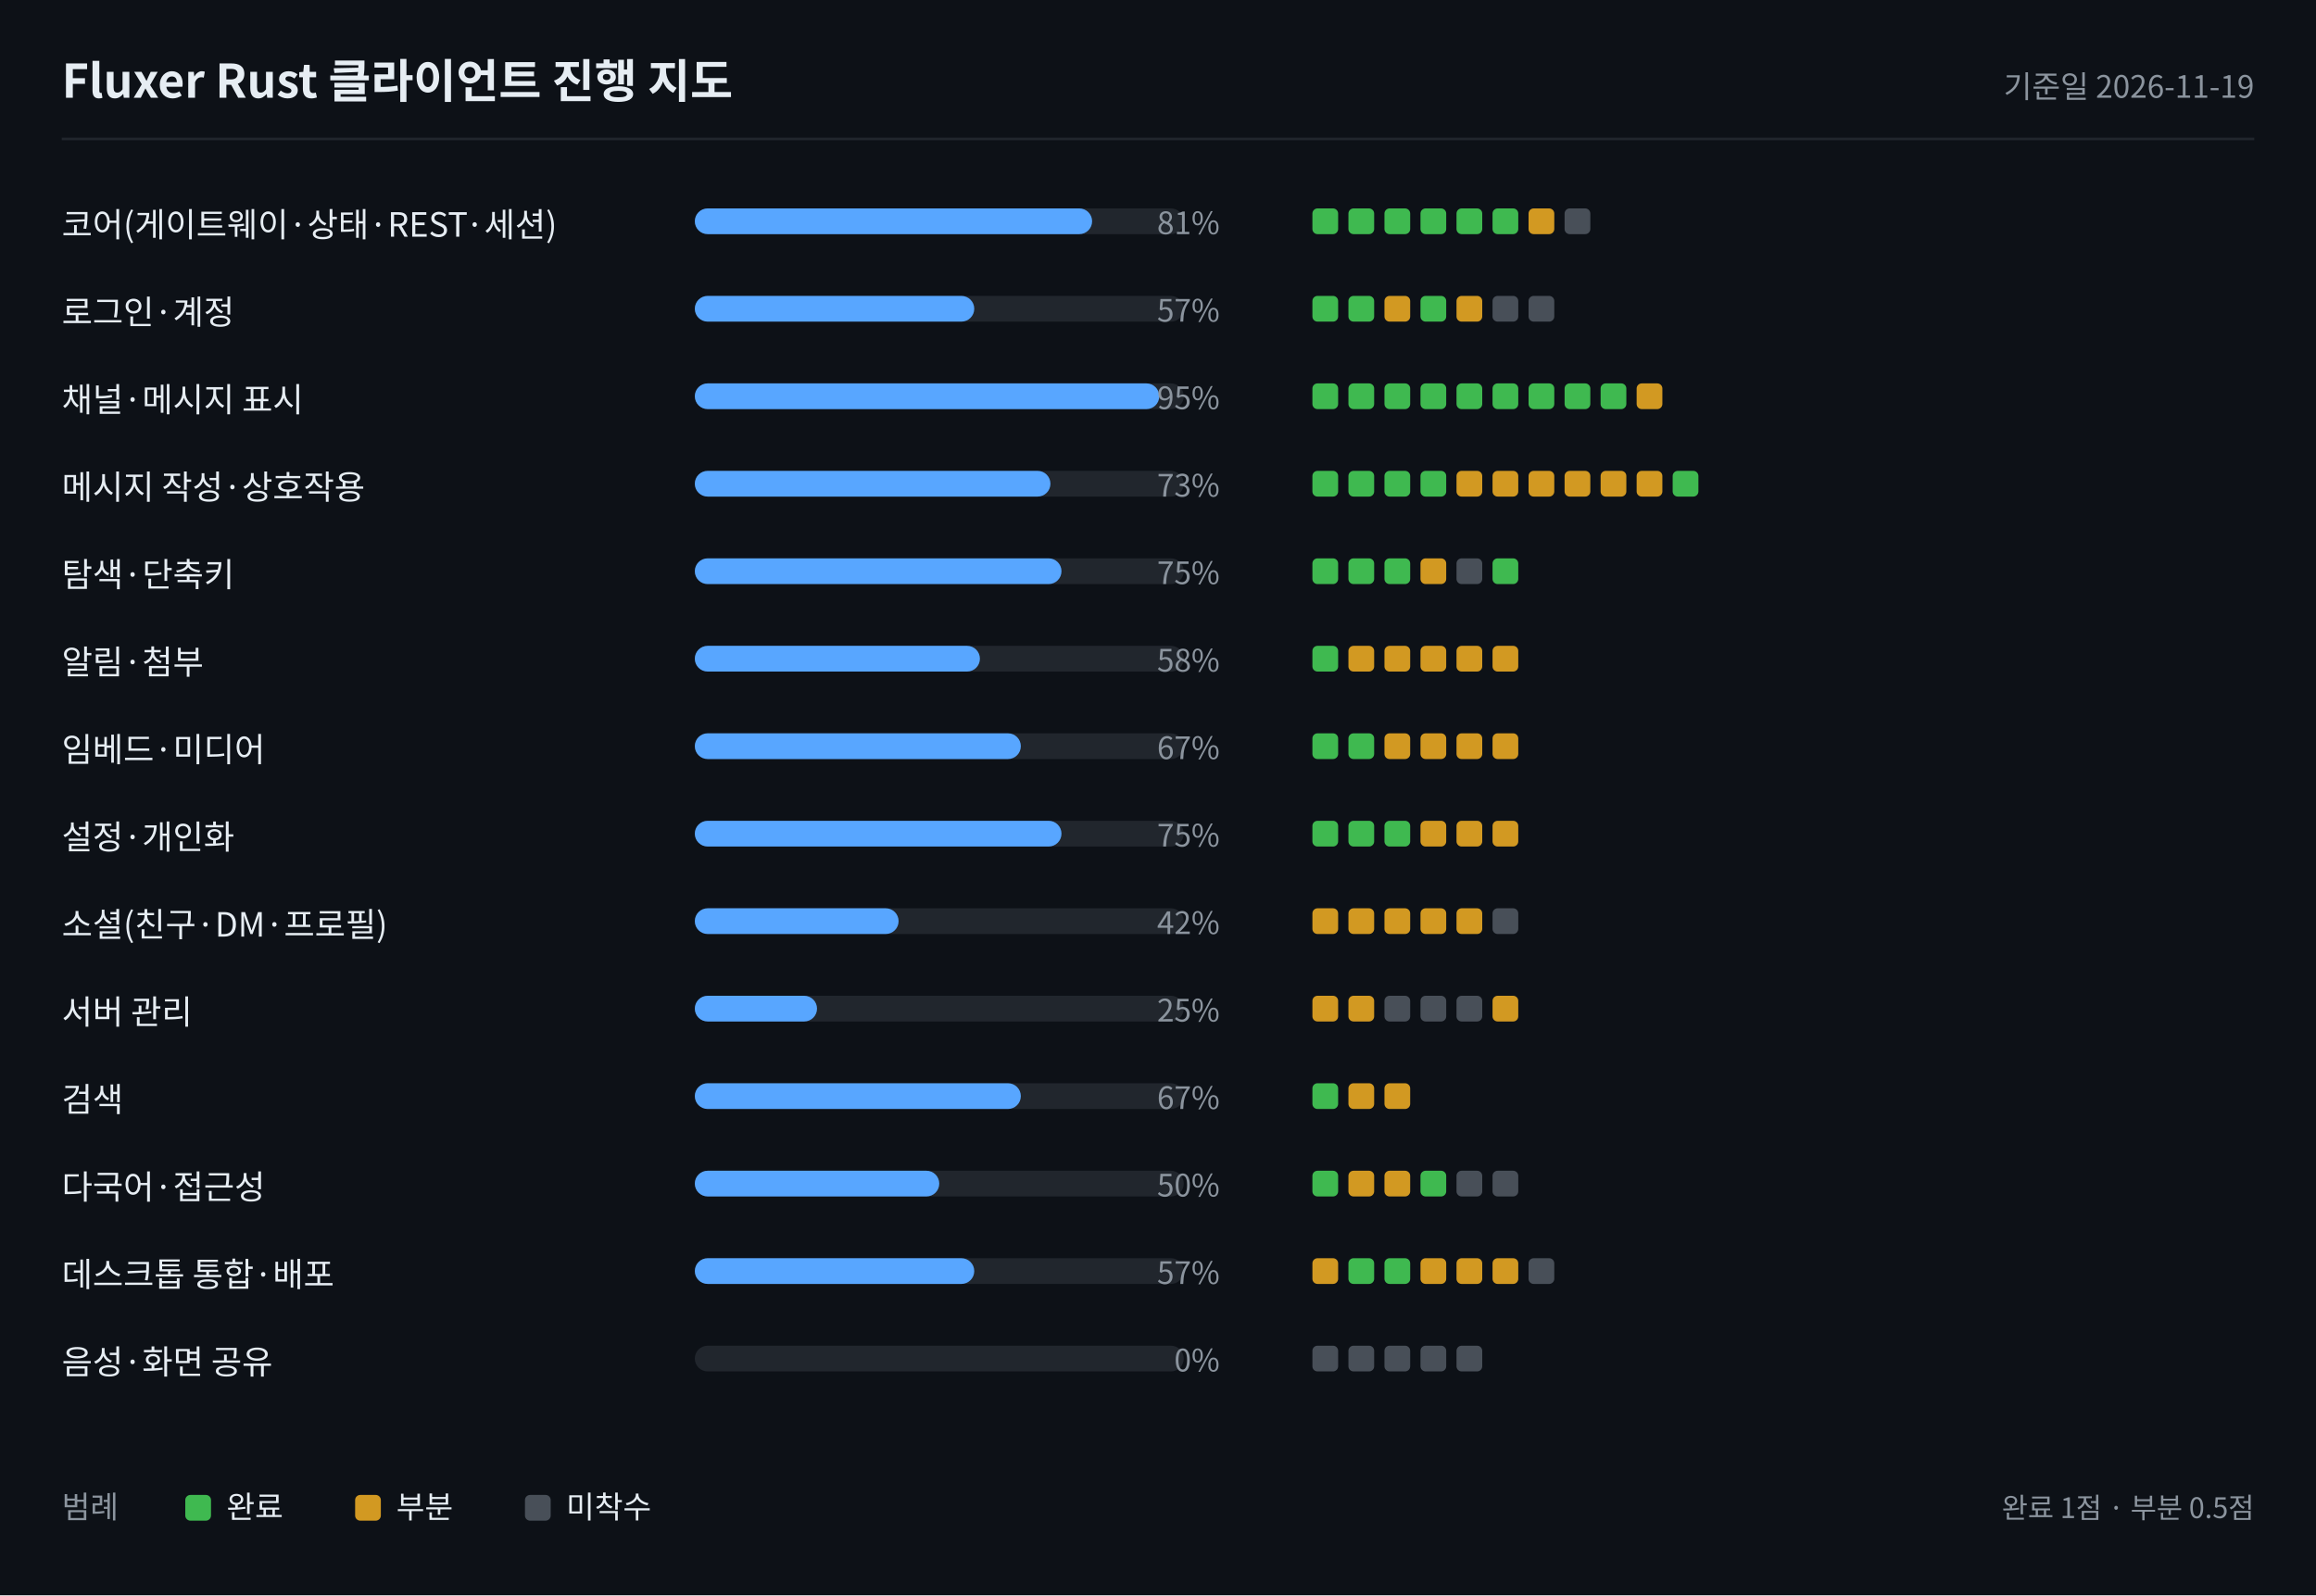
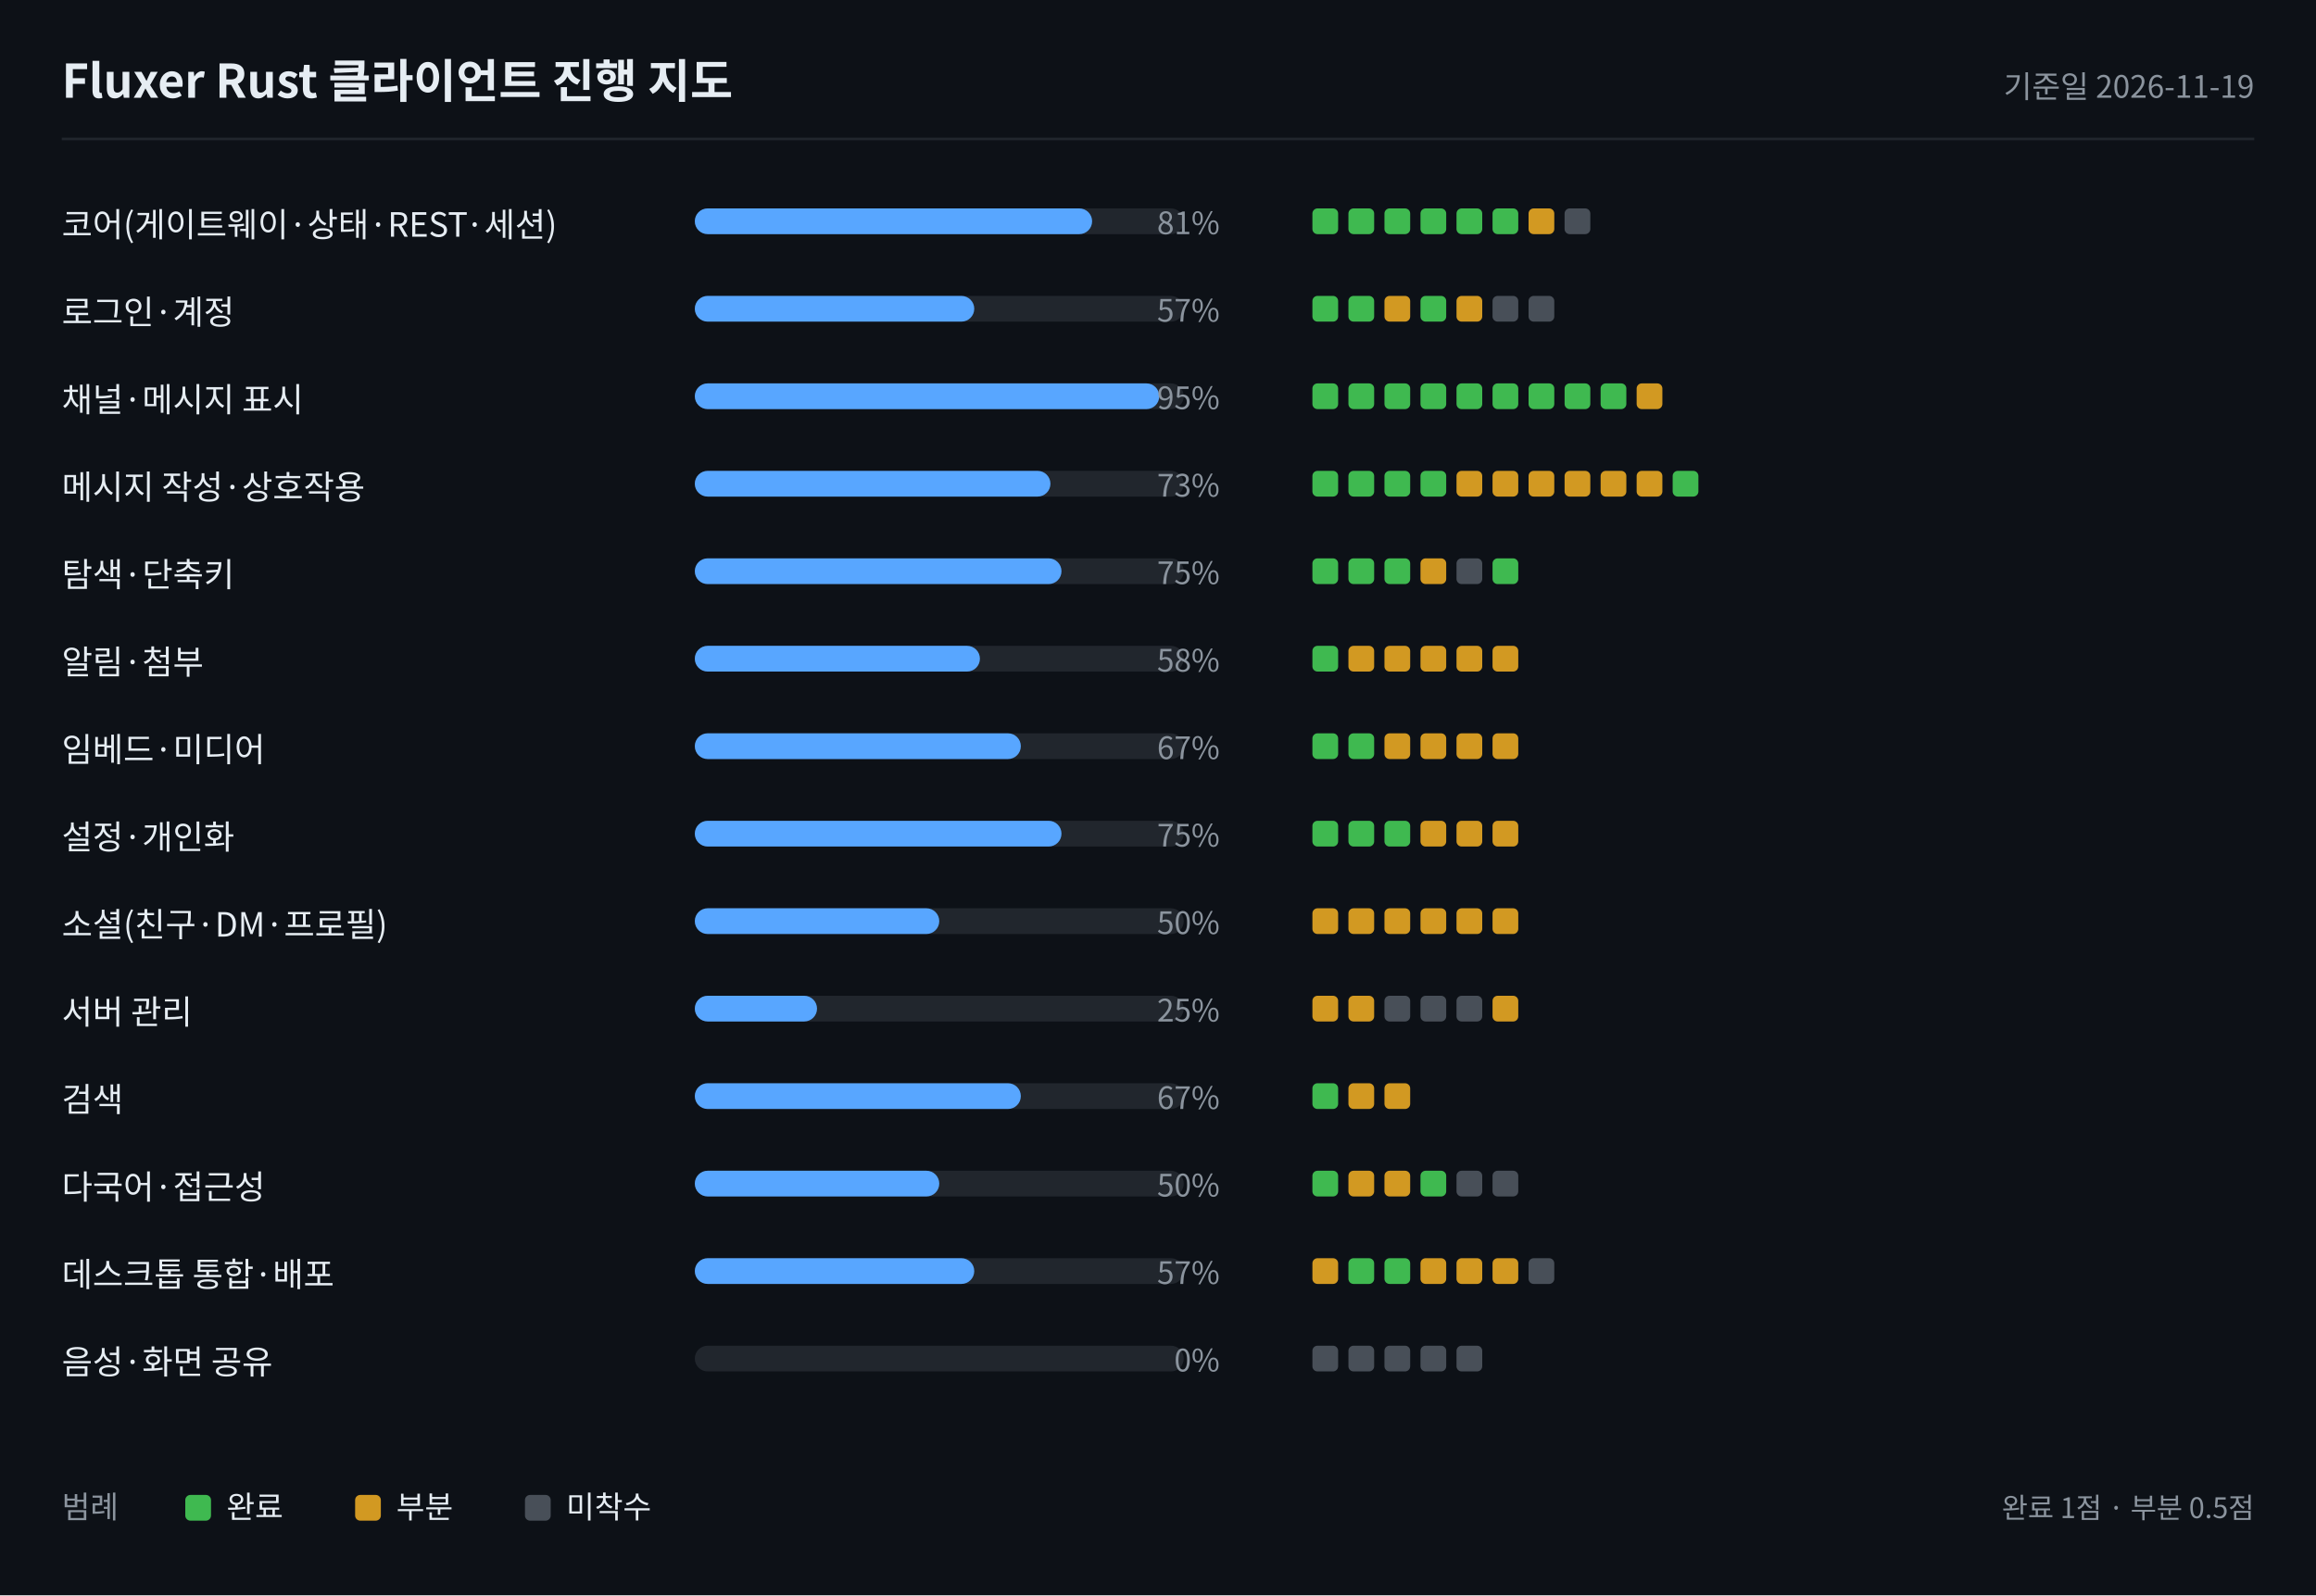
<svg xmlns="http://www.w3.org/2000/svg" width="900" height="620" viewBox="0 0 900 620" role="img" aria-label="Fluxer Rust 클라이언트 진행 지도">
  <rect width="900" height="620" fill="#0d1117" />
  <text x="24" y="38" fill="#e6edf3" font-family="Segoe UI, Malgun Gothic, Apple SD Gothic Neo, Noto Sans KR, Noto Sans CJK KR, sans-serif" font-size="18" font-weight="600">Fluxer Rust 클라이언트 진행 지도</text>
  <text x="876" y="38" fill="#8b949e" font-family="Segoe UI, Malgun Gothic, Apple SD Gothic Neo, Noto Sans KR, Noto Sans CJK KR, sans-serif" font-size="12" text-anchor="end">기준일 2026-11-19</text>
  <line x1="24" y1="54" x2="876" y2="54" stroke="#21262d" stroke-width="1" />
  <text x="24" y="92.0" fill="#e6edf3" font-family="Segoe UI, Malgun Gothic, Apple SD Gothic Neo, Noto Sans KR, Noto Sans CJK KR, sans-serif" font-size="13">코어(게이트웨이·상태·REST·세션)</text>
  <rect x="270" y="81.0" width="190" height="10" rx="5" fill="#21262d" />
  <rect x="270" y="81.0" width="154.4" height="10" rx="5" fill="#58a6ff" />
  <text x="474" y="91.0" fill="#8b949e" font-family="Segoe UI, Malgun Gothic, Apple SD Gothic Neo, Noto Sans KR, Noto Sans CJK KR, sans-serif" font-size="12" text-anchor="end">81%</text>
  <g>
    <rect x="510" y="81.0" width="10" height="10" rx="2" fill="#3fb950" />
  </g>
  <g>
    <rect x="524" y="81.0" width="10" height="10" rx="2" fill="#3fb950" />
  </g>
  <g>
    <rect x="538" y="81.0" width="10" height="10" rx="2" fill="#3fb950" />
  </g>
  <g>
    <rect x="552" y="81.0" width="10" height="10" rx="2" fill="#3fb950" />
  </g>
  <g>
    <rect x="566" y="81.0" width="10" height="10" rx="2" fill="#3fb950" />
  </g>
  <g>
    <rect x="580" y="81.0" width="10" height="10" rx="2" fill="#3fb950" />
  </g>
  <g>
    <rect x="594" y="81.0" width="10" height="10" rx="2" fill="#d29922" />
  </g>
  <g>
    <rect x="608" y="81.0" width="10" height="10" rx="2" fill="#484f58" />
  </g>
  <text x="24" y="126.0" fill="#e6edf3" font-family="Segoe UI, Malgun Gothic, Apple SD Gothic Neo, Noto Sans KR, Noto Sans CJK KR, sans-serif" font-size="13">로그인·계정</text>
  <rect x="270" y="115.0" width="190" height="10" rx="5" fill="#21262d" />
  <rect x="270" y="115.0" width="108.6" height="10" rx="5" fill="#58a6ff" />
  <text x="474" y="125.0" fill="#8b949e" font-family="Segoe UI, Malgun Gothic, Apple SD Gothic Neo, Noto Sans KR, Noto Sans CJK KR, sans-serif" font-size="12" text-anchor="end">57%</text>
  <g>
    <rect x="510" y="115.0" width="10" height="10" rx="2" fill="#3fb950" />
  </g>
  <g>
    <rect x="524" y="115.0" width="10" height="10" rx="2" fill="#3fb950" />
  </g>
  <g>
    <rect x="538" y="115.0" width="10" height="10" rx="2" fill="#d29922" />
  </g>
  <g>
    <rect x="552" y="115.0" width="10" height="10" rx="2" fill="#3fb950" />
  </g>
  <g>
    <rect x="566" y="115.0" width="10" height="10" rx="2" fill="#d29922" />
  </g>
  <g>
    <rect x="580" y="115.0" width="10" height="10" rx="2" fill="#484f58" />
  </g>
  <g>
    <rect x="594" y="115.0" width="10" height="10" rx="2" fill="#484f58" />
  </g>
  <text x="24" y="160.0" fill="#e6edf3" font-family="Segoe UI, Malgun Gothic, Apple SD Gothic Neo, Noto Sans KR, Noto Sans CJK KR, sans-serif" font-size="13">채널·메시지 표시</text>
  <rect x="270" y="149.0" width="190" height="10" rx="5" fill="#21262d" />
  <rect x="270" y="149.0" width="180.5" height="10" rx="5" fill="#58a6ff" />
  <text x="474" y="159.0" fill="#8b949e" font-family="Segoe UI, Malgun Gothic, Apple SD Gothic Neo, Noto Sans KR, Noto Sans CJK KR, sans-serif" font-size="12" text-anchor="end">95%</text>
  <g>
    <rect x="510" y="149.0" width="10" height="10" rx="2" fill="#3fb950" />
  </g>
  <g>
    <rect x="524" y="149.0" width="10" height="10" rx="2" fill="#3fb950" />
  </g>
  <g>
    <rect x="538" y="149.0" width="10" height="10" rx="2" fill="#3fb950" />
  </g>
  <g>
    <rect x="552" y="149.0" width="10" height="10" rx="2" fill="#3fb950" />
  </g>
  <g>
    <rect x="566" y="149.0" width="10" height="10" rx="2" fill="#3fb950" />
  </g>
  <g>
    <rect x="580" y="149.0" width="10" height="10" rx="2" fill="#3fb950" />
  </g>
  <g>
    <rect x="594" y="149.0" width="10" height="10" rx="2" fill="#3fb950" />
  </g>
  <g>
    <rect x="608" y="149.0" width="10" height="10" rx="2" fill="#3fb950" />
  </g>
  <g>
    <rect x="622" y="149.0" width="10" height="10" rx="2" fill="#3fb950" />
  </g>
  <g>
    <rect x="636" y="149.0" width="10" height="10" rx="2" fill="#d29922" />
  </g>
  <text x="24" y="194.0" fill="#e6edf3" font-family="Segoe UI, Malgun Gothic, Apple SD Gothic Neo, Noto Sans KR, Noto Sans CJK KR, sans-serif" font-size="13">메시지 작성·상호작용</text>
  <rect x="270" y="183.0" width="190" height="10" rx="5" fill="#21262d" />
  <rect x="270" y="183.0" width="138.2" height="10" rx="5" fill="#58a6ff" />
  <text x="474" y="193.0" fill="#8b949e" font-family="Segoe UI, Malgun Gothic, Apple SD Gothic Neo, Noto Sans KR, Noto Sans CJK KR, sans-serif" font-size="12" text-anchor="end">73%</text>
  <g>
    <rect x="510" y="183.0" width="10" height="10" rx="2" fill="#3fb950" />
  </g>
  <g>
    <rect x="524" y="183.0" width="10" height="10" rx="2" fill="#3fb950" />
  </g>
  <g>
    <rect x="538" y="183.0" width="10" height="10" rx="2" fill="#3fb950" />
  </g>
  <g>
    <rect x="552" y="183.0" width="10" height="10" rx="2" fill="#3fb950" />
  </g>
  <g>
    <rect x="566" y="183.0" width="10" height="10" rx="2" fill="#d29922" />
  </g>
  <g>
    <rect x="580" y="183.0" width="10" height="10" rx="2" fill="#d29922" />
  </g>
  <g>
    <rect x="594" y="183.0" width="10" height="10" rx="2" fill="#d29922" />
  </g>
  <g>
    <rect x="608" y="183.0" width="10" height="10" rx="2" fill="#d29922" />
  </g>
  <g>
    <rect x="622" y="183.0" width="10" height="10" rx="2" fill="#d29922" />
  </g>
  <g>
    <rect x="636" y="183.0" width="10" height="10" rx="2" fill="#d29922" />
  </g>
  <g>
    <rect x="650" y="183.0" width="10" height="10" rx="2" fill="#3fb950" />
  </g>
  <text x="24" y="228.0" fill="#e6edf3" font-family="Segoe UI, Malgun Gothic, Apple SD Gothic Neo, Noto Sans KR, Noto Sans CJK KR, sans-serif" font-size="13">탐색·단축키</text>
  <rect x="270" y="217.0" width="190" height="10" rx="5" fill="#21262d" />
  <rect x="270" y="217.0" width="142.5" height="10" rx="5" fill="#58a6ff" />
  <text x="474" y="227.0" fill="#8b949e" font-family="Segoe UI, Malgun Gothic, Apple SD Gothic Neo, Noto Sans KR, Noto Sans CJK KR, sans-serif" font-size="12" text-anchor="end">75%</text>
  <g>
    <rect x="510" y="217.0" width="10" height="10" rx="2" fill="#3fb950" />
  </g>
  <g>
    <rect x="524" y="217.0" width="10" height="10" rx="2" fill="#3fb950" />
  </g>
  <g>
    <rect x="538" y="217.0" width="10" height="10" rx="2" fill="#3fb950" />
  </g>
  <g>
    <rect x="552" y="217.0" width="10" height="10" rx="2" fill="#d29922" />
  </g>
  <g>
    <rect x="566" y="217.0" width="10" height="10" rx="2" fill="#484f58" />
  </g>
  <g>
    <rect x="580" y="217.0" width="10" height="10" rx="2" fill="#3fb950" />
  </g>
  <text x="24" y="262.0" fill="#e6edf3" font-family="Segoe UI, Malgun Gothic, Apple SD Gothic Neo, Noto Sans KR, Noto Sans CJK KR, sans-serif" font-size="13">알림·첨부</text>
  <rect x="270" y="251.0" width="190" height="10" rx="5" fill="#21262d" />
  <rect x="270" y="251.0" width="110.8" height="10" rx="5" fill="#58a6ff" />
  <text x="474" y="261.0" fill="#8b949e" font-family="Segoe UI, Malgun Gothic, Apple SD Gothic Neo, Noto Sans KR, Noto Sans CJK KR, sans-serif" font-size="12" text-anchor="end">58%</text>
  <g>
    <rect x="510" y="251.0" width="10" height="10" rx="2" fill="#3fb950" />
  </g>
  <g>
    <rect x="524" y="251.0" width="10" height="10" rx="2" fill="#d29922" />
  </g>
  <g>
    <rect x="538" y="251.0" width="10" height="10" rx="2" fill="#d29922" />
  </g>
  <g>
    <rect x="552" y="251.0" width="10" height="10" rx="2" fill="#d29922" />
  </g>
  <g>
    <rect x="566" y="251.0" width="10" height="10" rx="2" fill="#d29922" />
  </g>
  <g>
    <rect x="580" y="251.0" width="10" height="10" rx="2" fill="#d29922" />
  </g>
  <text x="24" y="296.0" fill="#e6edf3" font-family="Segoe UI, Malgun Gothic, Apple SD Gothic Neo, Noto Sans KR, Noto Sans CJK KR, sans-serif" font-size="13">임베드·미디어</text>
  <rect x="270" y="285.0" width="190" height="10" rx="5" fill="#21262d" />
  <rect x="270" y="285.0" width="126.7" height="10" rx="5" fill="#58a6ff" />
  <text x="474" y="295.0" fill="#8b949e" font-family="Segoe UI, Malgun Gothic, Apple SD Gothic Neo, Noto Sans KR, Noto Sans CJK KR, sans-serif" font-size="12" text-anchor="end">67%</text>
  <g>
    <rect x="510" y="285.0" width="10" height="10" rx="2" fill="#3fb950" />
  </g>
  <g>
    <rect x="524" y="285.0" width="10" height="10" rx="2" fill="#3fb950" />
  </g>
  <g>
    <rect x="538" y="285.0" width="10" height="10" rx="2" fill="#d29922" />
  </g>
  <g>
    <rect x="552" y="285.0" width="10" height="10" rx="2" fill="#d29922" />
  </g>
  <g>
    <rect x="566" y="285.0" width="10" height="10" rx="2" fill="#d29922" />
  </g>
  <g>
    <rect x="580" y="285.0" width="10" height="10" rx="2" fill="#d29922" />
  </g>
  <text x="24" y="330.0" fill="#e6edf3" font-family="Segoe UI, Malgun Gothic, Apple SD Gothic Neo, Noto Sans KR, Noto Sans CJK KR, sans-serif" font-size="13">설정·개인화</text>
  <rect x="270" y="319.0" width="190" height="10" rx="5" fill="#21262d" />
  <rect x="270" y="319.0" width="142.5" height="10" rx="5" fill="#58a6ff" />
  <text x="474" y="329.0" fill="#8b949e" font-family="Segoe UI, Malgun Gothic, Apple SD Gothic Neo, Noto Sans KR, Noto Sans CJK KR, sans-serif" font-size="12" text-anchor="end">75%</text>
  <g>
    <rect x="510" y="319.0" width="10" height="10" rx="2" fill="#3fb950" />
  </g>
  <g>
    <rect x="524" y="319.0" width="10" height="10" rx="2" fill="#3fb950" />
  </g>
  <g>
    <rect x="538" y="319.0" width="10" height="10" rx="2" fill="#3fb950" />
  </g>
  <g>
    <rect x="552" y="319.0" width="10" height="10" rx="2" fill="#d29922" />
  </g>
  <g>
    <rect x="566" y="319.0" width="10" height="10" rx="2" fill="#d29922" />
  </g>
  <g>
    <rect x="580" y="319.0" width="10" height="10" rx="2" fill="#d29922" />
  </g>
  <text x="24" y="364.0" fill="#e6edf3" font-family="Segoe UI, Malgun Gothic, Apple SD Gothic Neo, Noto Sans KR, Noto Sans CJK KR, sans-serif" font-size="13">소셜(친구·DM·프로필)</text>
  <rect x="270" y="353.0" width="190" height="10" rx="5" fill="#21262d" />
-   <rect x="270" y="353.0" width="79.2" height="10" rx="5" fill="#58a6ff" />
-   <text x="474" y="363.0" fill="#8b949e" font-family="Segoe UI, Malgun Gothic, Apple SD Gothic Neo, Noto Sans KR, Noto Sans CJK KR, sans-serif" font-size="12" text-anchor="end">42%</text>
+   <rect x="270" y="353.0" width="95.0" height="10" rx="5" fill="#58a6ff" />
+   <text x="474" y="363.0" fill="#8b949e" font-family="Segoe UI, Malgun Gothic, Apple SD Gothic Neo, Noto Sans KR, Noto Sans CJK KR, sans-serif" font-size="12" text-anchor="end">50%</text>
  <g>
    <rect x="510" y="353.0" width="10" height="10" rx="2" fill="#d29922" />
  </g>
  <g>
    <rect x="524" y="353.0" width="10" height="10" rx="2" fill="#d29922" />
  </g>
  <g>
    <rect x="538" y="353.0" width="10" height="10" rx="2" fill="#d29922" />
  </g>
  <g>
    <rect x="552" y="353.0" width="10" height="10" rx="2" fill="#d29922" />
  </g>
  <g>
    <rect x="566" y="353.0" width="10" height="10" rx="2" fill="#d29922" />
  </g>
  <g>
-     <rect x="580" y="353.0" width="10" height="10" rx="2" fill="#484f58" />
+     <rect x="580" y="353.0" width="10" height="10" rx="2" fill="#d29922" />
  </g>
  <text x="24" y="398.0" fill="#e6edf3" font-family="Segoe UI, Malgun Gothic, Apple SD Gothic Neo, Noto Sans KR, Noto Sans CJK KR, sans-serif" font-size="13">서버 관리</text>
  <rect x="270" y="387.0" width="190" height="10" rx="5" fill="#21262d" />
  <rect x="270" y="387.0" width="47.5" height="10" rx="5" fill="#58a6ff" />
  <text x="474" y="397.0" fill="#8b949e" font-family="Segoe UI, Malgun Gothic, Apple SD Gothic Neo, Noto Sans KR, Noto Sans CJK KR, sans-serif" font-size="12" text-anchor="end">25%</text>
  <g>
    <rect x="510" y="387.0" width="10" height="10" rx="2" fill="#d29922" />
  </g>
  <g>
    <rect x="524" y="387.0" width="10" height="10" rx="2" fill="#d29922" />
  </g>
  <g>
    <rect x="538" y="387.0" width="10" height="10" rx="2" fill="#484f58" />
  </g>
  <g>
    <rect x="552" y="387.0" width="10" height="10" rx="2" fill="#484f58" />
  </g>
  <g>
    <rect x="566" y="387.0" width="10" height="10" rx="2" fill="#484f58" />
  </g>
  <g>
    <rect x="580" y="387.0" width="10" height="10" rx="2" fill="#d29922" />
  </g>
  <text x="24" y="432.0" fill="#e6edf3" font-family="Segoe UI, Malgun Gothic, Apple SD Gothic Neo, Noto Sans KR, Noto Sans CJK KR, sans-serif" font-size="13">검색</text>
  <rect x="270" y="421.0" width="190" height="10" rx="5" fill="#21262d" />
  <rect x="270" y="421.0" width="126.7" height="10" rx="5" fill="#58a6ff" />
  <text x="474" y="431.0" fill="#8b949e" font-family="Segoe UI, Malgun Gothic, Apple SD Gothic Neo, Noto Sans KR, Noto Sans CJK KR, sans-serif" font-size="12" text-anchor="end">67%</text>
  <g>
    <rect x="510" y="421.0" width="10" height="10" rx="2" fill="#3fb950" />
  </g>
  <g>
    <rect x="524" y="421.0" width="10" height="10" rx="2" fill="#d29922" />
  </g>
  <g>
    <rect x="538" y="421.0" width="10" height="10" rx="2" fill="#d29922" />
  </g>
  <text x="24" y="466.0" fill="#e6edf3" font-family="Segoe UI, Malgun Gothic, Apple SD Gothic Neo, Noto Sans KR, Noto Sans CJK KR, sans-serif" font-size="13">다국어·접근성</text>
  <rect x="270" y="455.0" width="190" height="10" rx="5" fill="#21262d" />
  <rect x="270" y="455.0" width="95.0" height="10" rx="5" fill="#58a6ff" />
  <text x="474" y="465.0" fill="#8b949e" font-family="Segoe UI, Malgun Gothic, Apple SD Gothic Neo, Noto Sans KR, Noto Sans CJK KR, sans-serif" font-size="12" text-anchor="end">50%</text>
  <g>
    <rect x="510" y="455.0" width="10" height="10" rx="2" fill="#3fb950" />
  </g>
  <g>
    <rect x="524" y="455.0" width="10" height="10" rx="2" fill="#d29922" />
  </g>
  <g>
    <rect x="538" y="455.0" width="10" height="10" rx="2" fill="#d29922" />
  </g>
  <g>
    <rect x="552" y="455.0" width="10" height="10" rx="2" fill="#3fb950" />
  </g>
  <g>
    <rect x="566" y="455.0" width="10" height="10" rx="2" fill="#484f58" />
  </g>
  <g>
    <rect x="580" y="455.0" width="10" height="10" rx="2" fill="#484f58" />
  </g>
  <text x="24" y="500.0" fill="#e6edf3" font-family="Segoe UI, Malgun Gothic, Apple SD Gothic Neo, Noto Sans KR, Noto Sans CJK KR, sans-serif" font-size="13">데스크톱 통합·배포</text>
  <rect x="270" y="489.0" width="190" height="10" rx="5" fill="#21262d" />
  <rect x="270" y="489.0" width="108.6" height="10" rx="5" fill="#58a6ff" />
  <text x="474" y="499.0" fill="#8b949e" font-family="Segoe UI, Malgun Gothic, Apple SD Gothic Neo, Noto Sans KR, Noto Sans CJK KR, sans-serif" font-size="12" text-anchor="end">57%</text>
  <g>
    <rect x="510" y="489.0" width="10" height="10" rx="2" fill="#d29922" />
  </g>
  <g>
    <rect x="524" y="489.0" width="10" height="10" rx="2" fill="#3fb950" />
  </g>
  <g>
    <rect x="538" y="489.0" width="10" height="10" rx="2" fill="#3fb950" />
  </g>
  <g>
    <rect x="552" y="489.0" width="10" height="10" rx="2" fill="#d29922" />
  </g>
  <g>
    <rect x="566" y="489.0" width="10" height="10" rx="2" fill="#d29922" />
  </g>
  <g>
    <rect x="580" y="489.0" width="10" height="10" rx="2" fill="#d29922" />
  </g>
  <g>
    <rect x="594" y="489.0" width="10" height="10" rx="2" fill="#484f58" />
  </g>
  <text x="24" y="534.0" fill="#e6edf3" font-family="Segoe UI, Malgun Gothic, Apple SD Gothic Neo, Noto Sans KR, Noto Sans CJK KR, sans-serif" font-size="13">음성·화면 공유</text>
  <rect x="270" y="523.0" width="190" height="10" rx="5" fill="#21262d" />
  <text x="474" y="533.0" fill="#8b949e" font-family="Segoe UI, Malgun Gothic, Apple SD Gothic Neo, Noto Sans KR, Noto Sans CJK KR, sans-serif" font-size="12" text-anchor="end">0%</text>
  <g>
    <rect x="510" y="523.0" width="10" height="10" rx="2" fill="#484f58" />
  </g>
  <g>
    <rect x="524" y="523.0" width="10" height="10" rx="2" fill="#484f58" />
  </g>
  <g>
    <rect x="538" y="523.0" width="10" height="10" rx="2" fill="#484f58" />
  </g>
  <g>
    <rect x="552" y="523.0" width="10" height="10" rx="2" fill="#484f58" />
  </g>
  <g>
    <rect x="566" y="523.0" width="10" height="10" rx="2" fill="#484f58" />
  </g>
  <text x="24" y="590.0" fill="#8b949e" font-family="Segoe UI, Malgun Gothic, Apple SD Gothic Neo, Noto Sans KR, Noto Sans CJK KR, sans-serif" font-size="12">범례</text>
  <rect x="72" y="581.0" width="10" height="10" rx="2" fill="#3fb950" />
  <text x="88" y="590.0" fill="#e6edf3" font-family="Segoe UI, Malgun Gothic, Apple SD Gothic Neo, Noto Sans KR, Noto Sans CJK KR, sans-serif" font-size="12">완료</text>
  <rect x="138" y="581.0" width="10" height="10" rx="2" fill="#d29922" />
  <text x="154" y="590.0" fill="#e6edf3" font-family="Segoe UI, Malgun Gothic, Apple SD Gothic Neo, Noto Sans KR, Noto Sans CJK KR, sans-serif" font-size="12">부분</text>
  <rect x="204" y="581.0" width="10" height="10" rx="2" fill="#484f58" />
  <text x="220" y="590.0" fill="#e6edf3" font-family="Segoe UI, Malgun Gothic, Apple SD Gothic Neo, Noto Sans KR, Noto Sans CJK KR, sans-serif" font-size="12">미착수</text>
  <text x="876" y="590.0" fill="#8b949e" font-family="Segoe UI, Malgun Gothic, Apple SD Gothic Neo, Noto Sans KR, Noto Sans CJK KR, sans-serif" font-size="11" text-anchor="end">완료 1점 · 부분 0.5점</text>
</svg>
